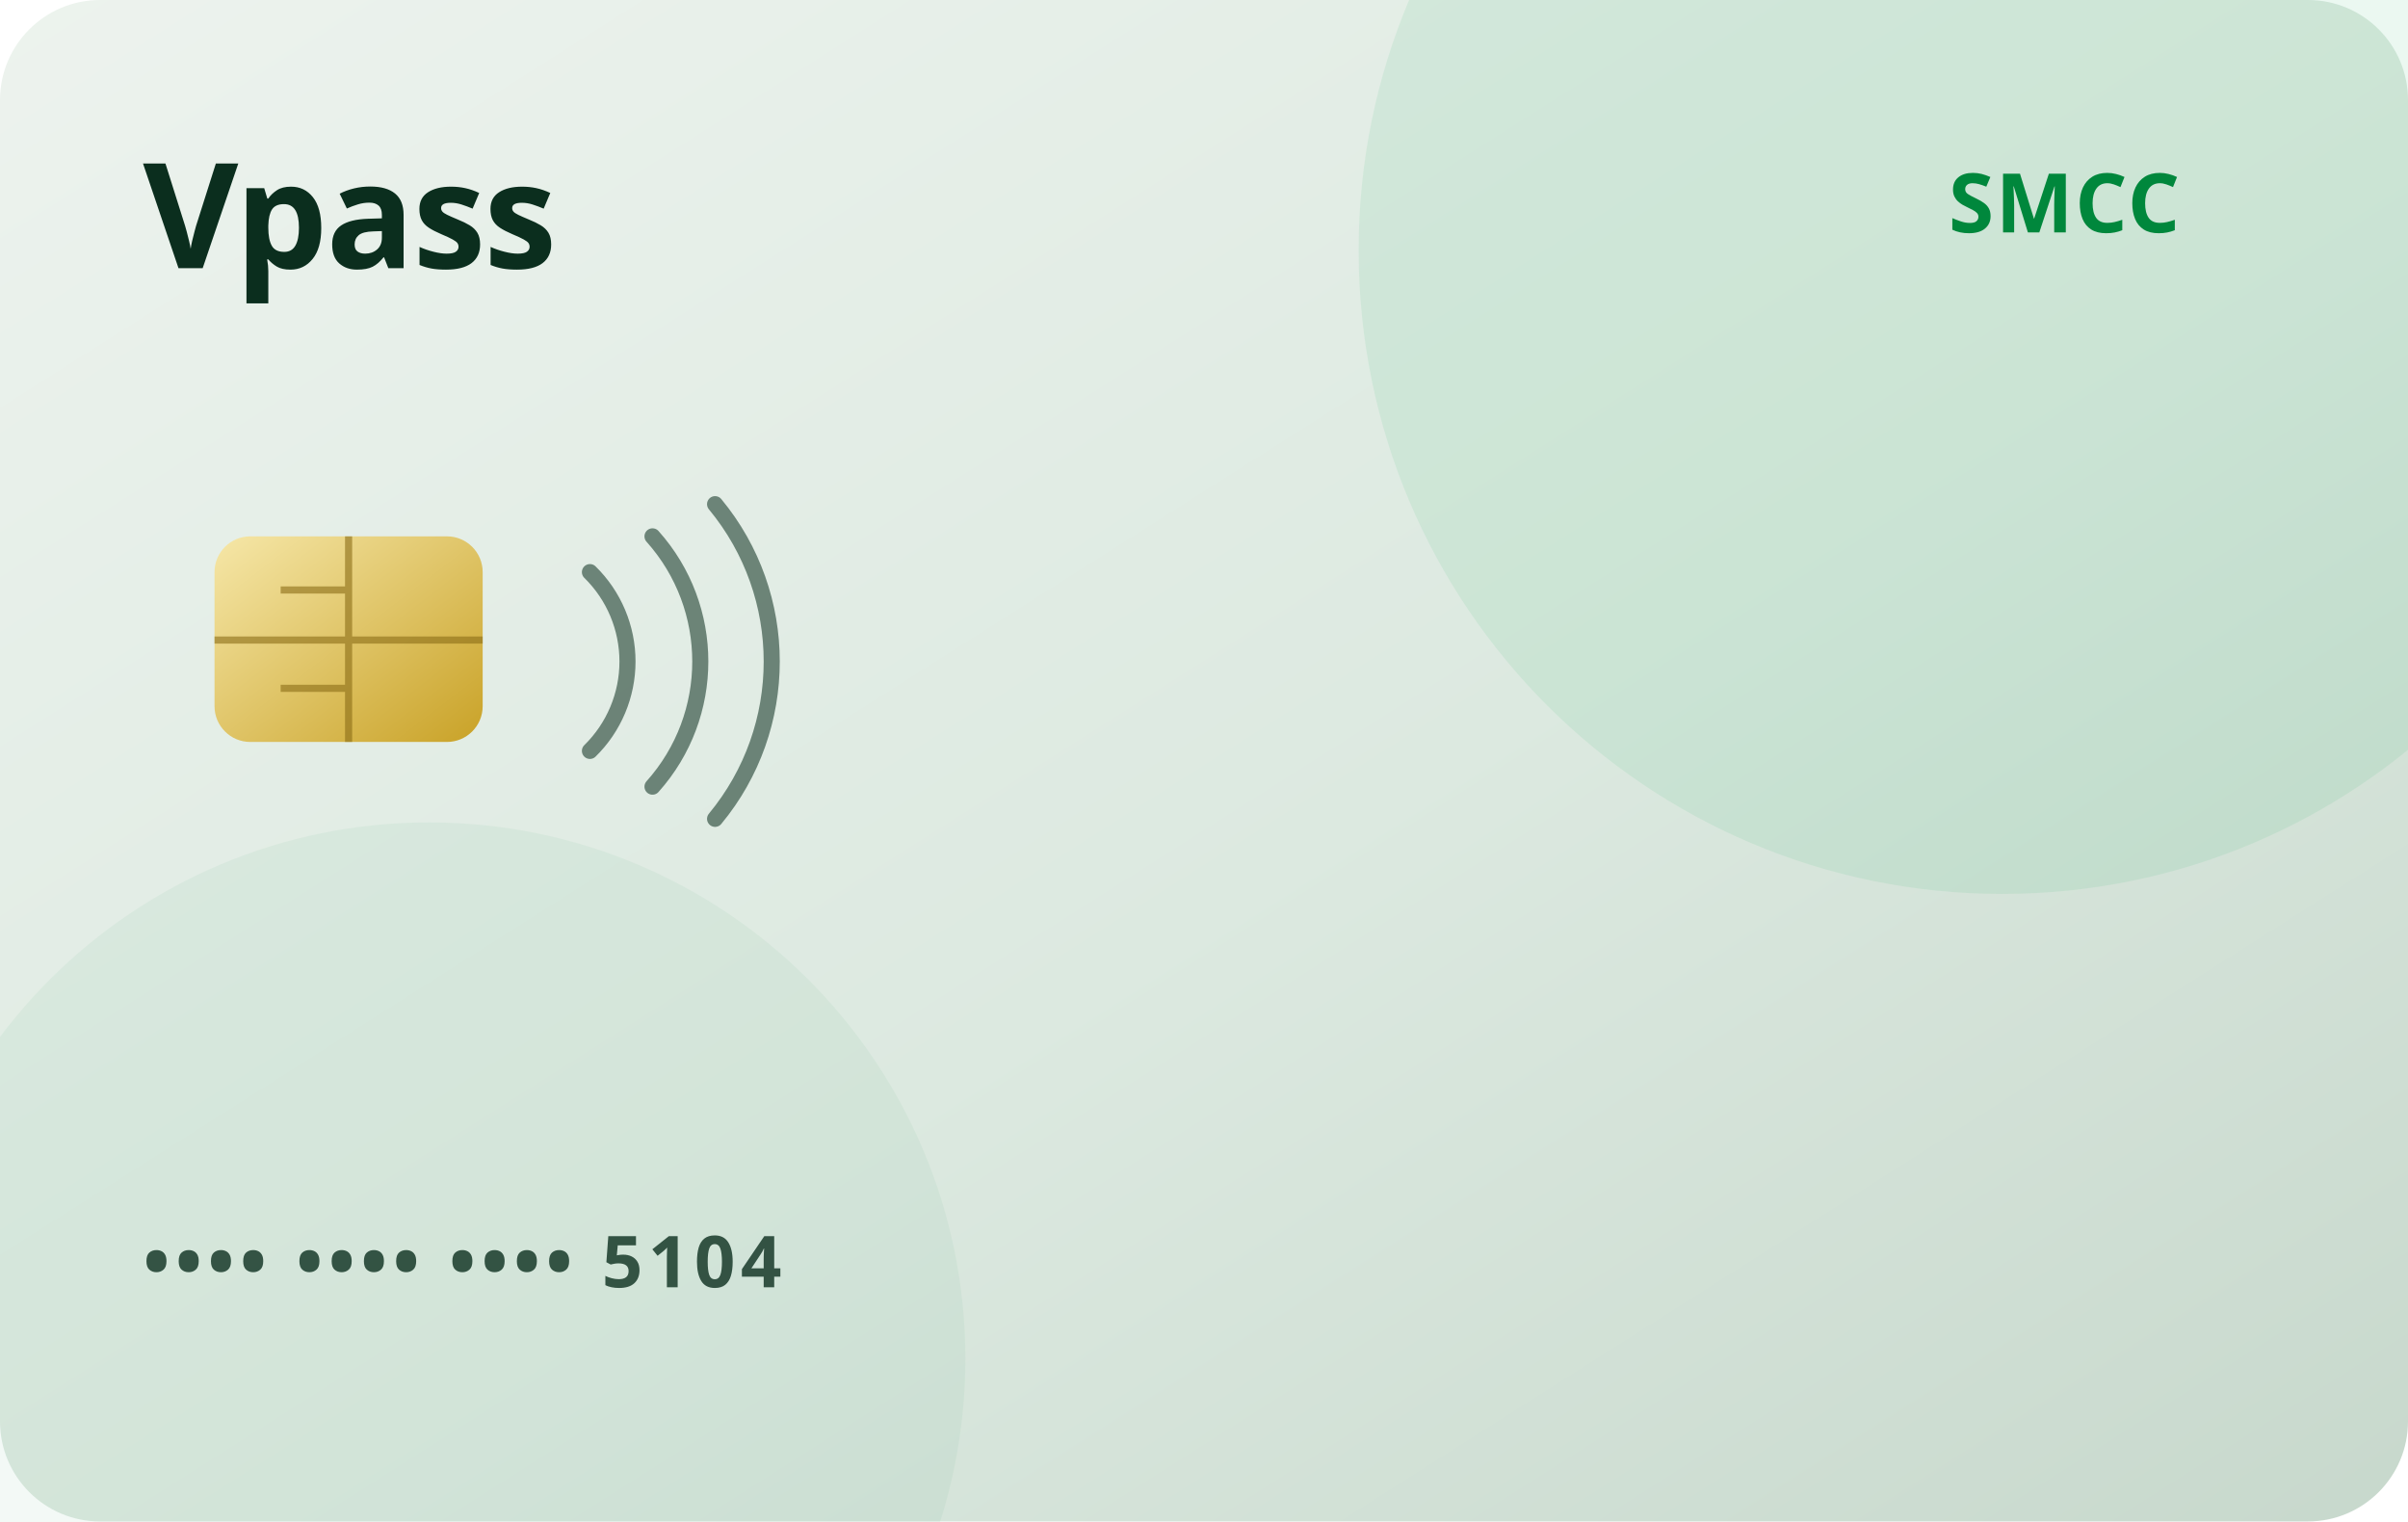
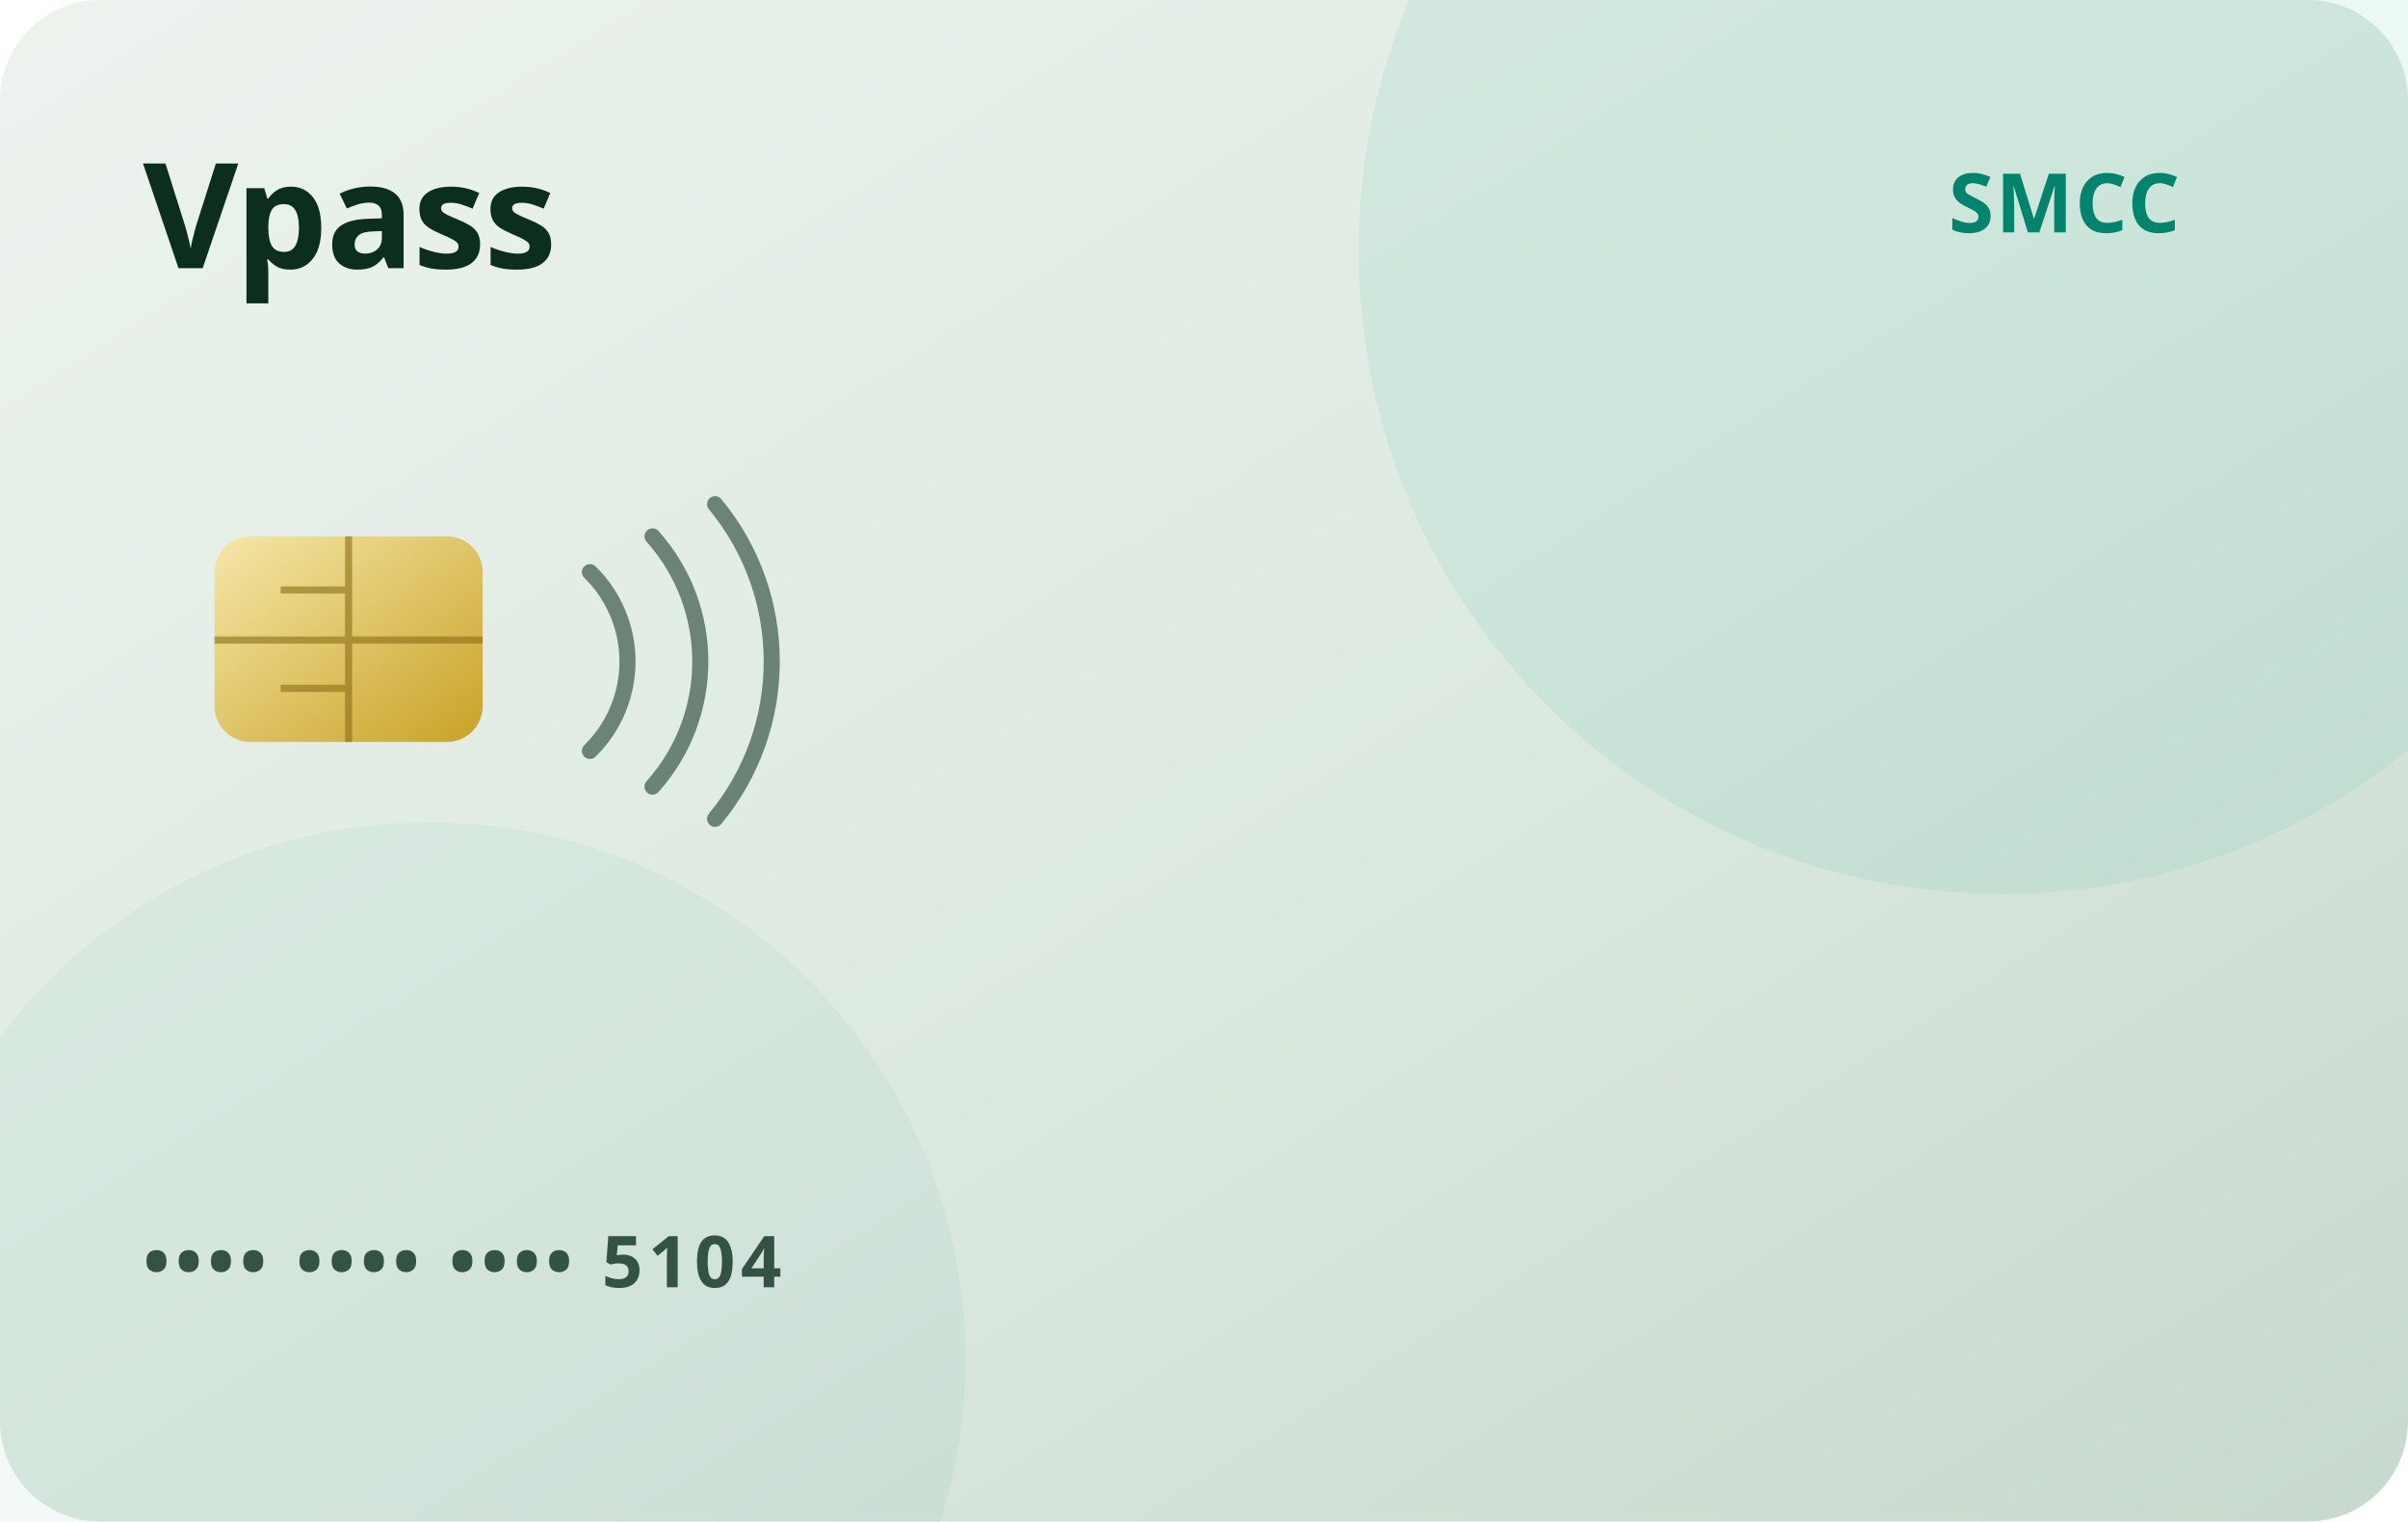
<svg xmlns="http://www.w3.org/2000/svg" viewBox="0 0 1347 851" role="img" aria-label="SMCC Vpass card">
  <defs>
    <linearGradient id="bg" x1="0" y1="0" x2="1" y2="1">
      <stop offset="0" stop-color="#EDF3EE" />
      <stop offset="0.55" stop-color="#DCE9E0" />
      <stop offset="1" stop-color="#C7D8CC" />
    </linearGradient>
    <linearGradient id="chip" x1="0" y1="0" x2="1" y2="1">
      <stop offset="0" stop-color="#F6E7A8" />
      <stop offset="1" stop-color="#C9A227" />
    </linearGradient>
  </defs>
  <rect width="1347" height="851" rx="56" fill="url(#bg)" />
-   <circle cx="1120" cy="140" r="360" fill="#00A94F" opacity="0.08" />
-   <circle cx="240" cy="760" r="300" fill="#00873C" opacity="0.05" />
+   <circle cx="1120" cy="140" r="360" fill="#00A98C" opacity="0.08" />
+   <circle cx="240" cy="760" r="300" fill="#00846D" opacity="0.05" />
  <text x="80" y="150" font-family="'Plus Jakarta Sans',sans-serif" font-size="82" font-weight="800" fill="#0B2E1E" letter-spacing="-1">Vpass</text>
-   <text x="1090" y="130" font-family="'Plus Jakarta Sans',sans-serif" font-size="46" font-weight="800" fill="#00873C" letter-spacing="1">SMCC</text>
+   <text x="1090" y="130" font-family="'Plus Jakarta Sans',sans-serif" font-size="46" font-weight="800" fill="#00846D" letter-spacing="1">SMCC</text>
  <rect x="120" y="300" width="150" height="115" rx="20" fill="url(#chip)" />
  <path d="M120 358 h150 M195 300 v115 M157 330 h38 M157 385 h38" stroke="#8a6d15" stroke-width="4" opacity="0.6" fill="none" />
  <g stroke="#0B2E1E" stroke-width="9" fill="none" opacity="0.55" stroke-linecap="round">
    <path d="M330 320 a70 70 0 0 1 0 100" />
    <path d="M365 300 a105 105 0 0 1 0 140" />
    <path d="M400 282 a138 138 0 0 1 0 176" />
  </g>
  <text x="80" y="720" font-family="'Plus Jakarta Sans',sans-serif" font-size="40" font-weight="700" fill="#0B2E1E" opacity="0.8" letter-spacing="3">•••• •••• •••• 5104</text>
</svg>
